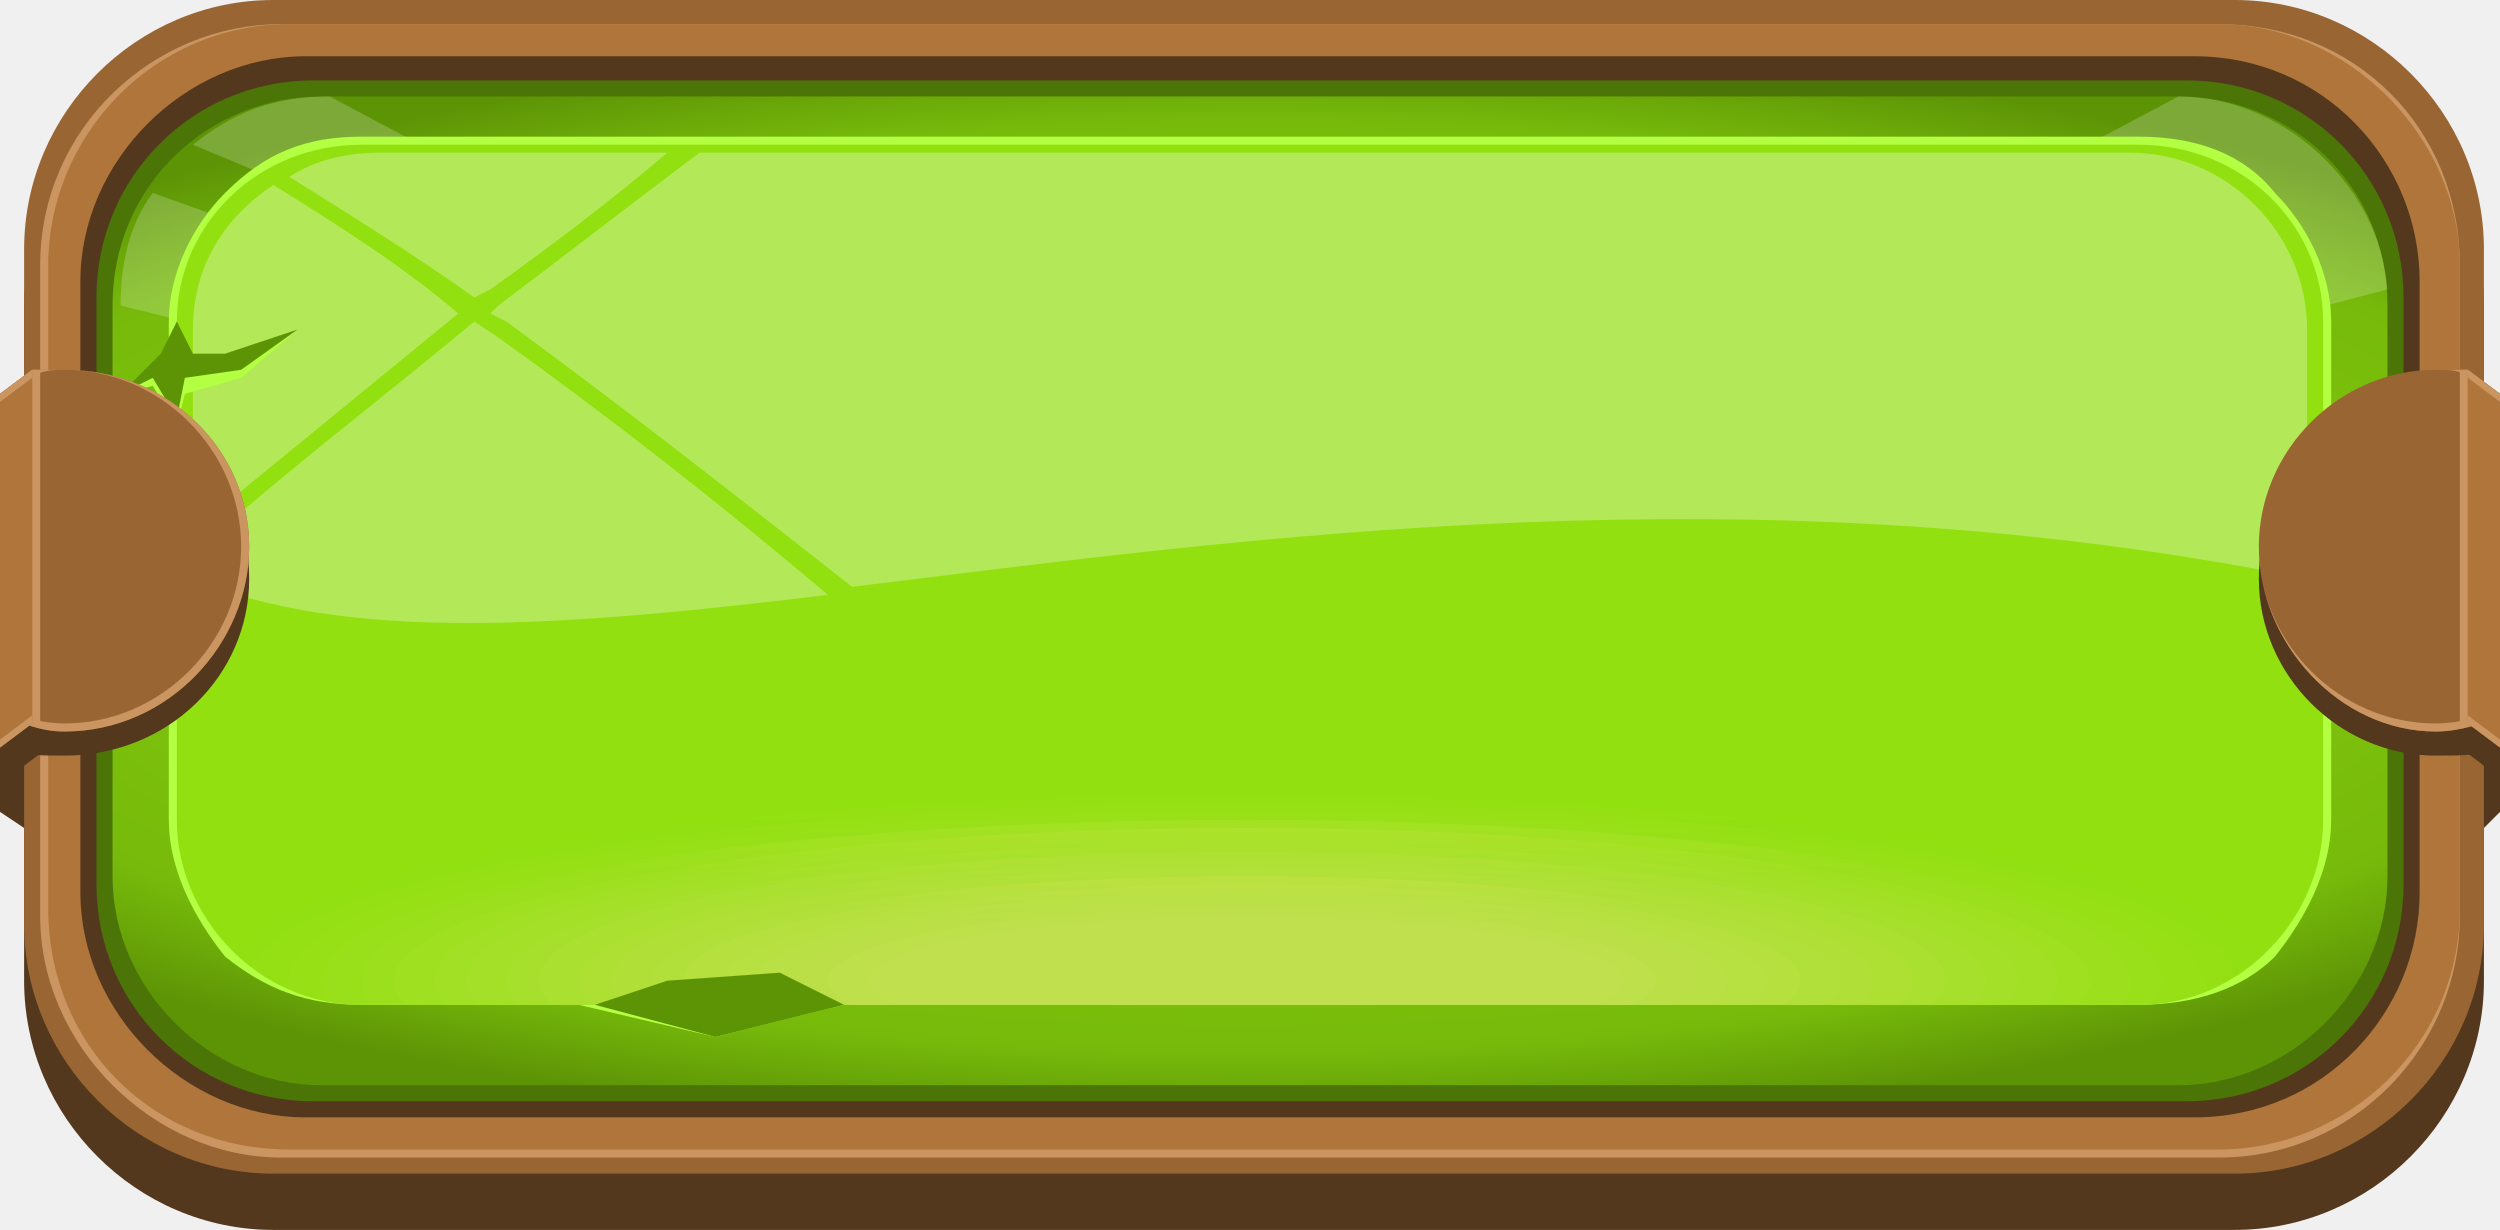
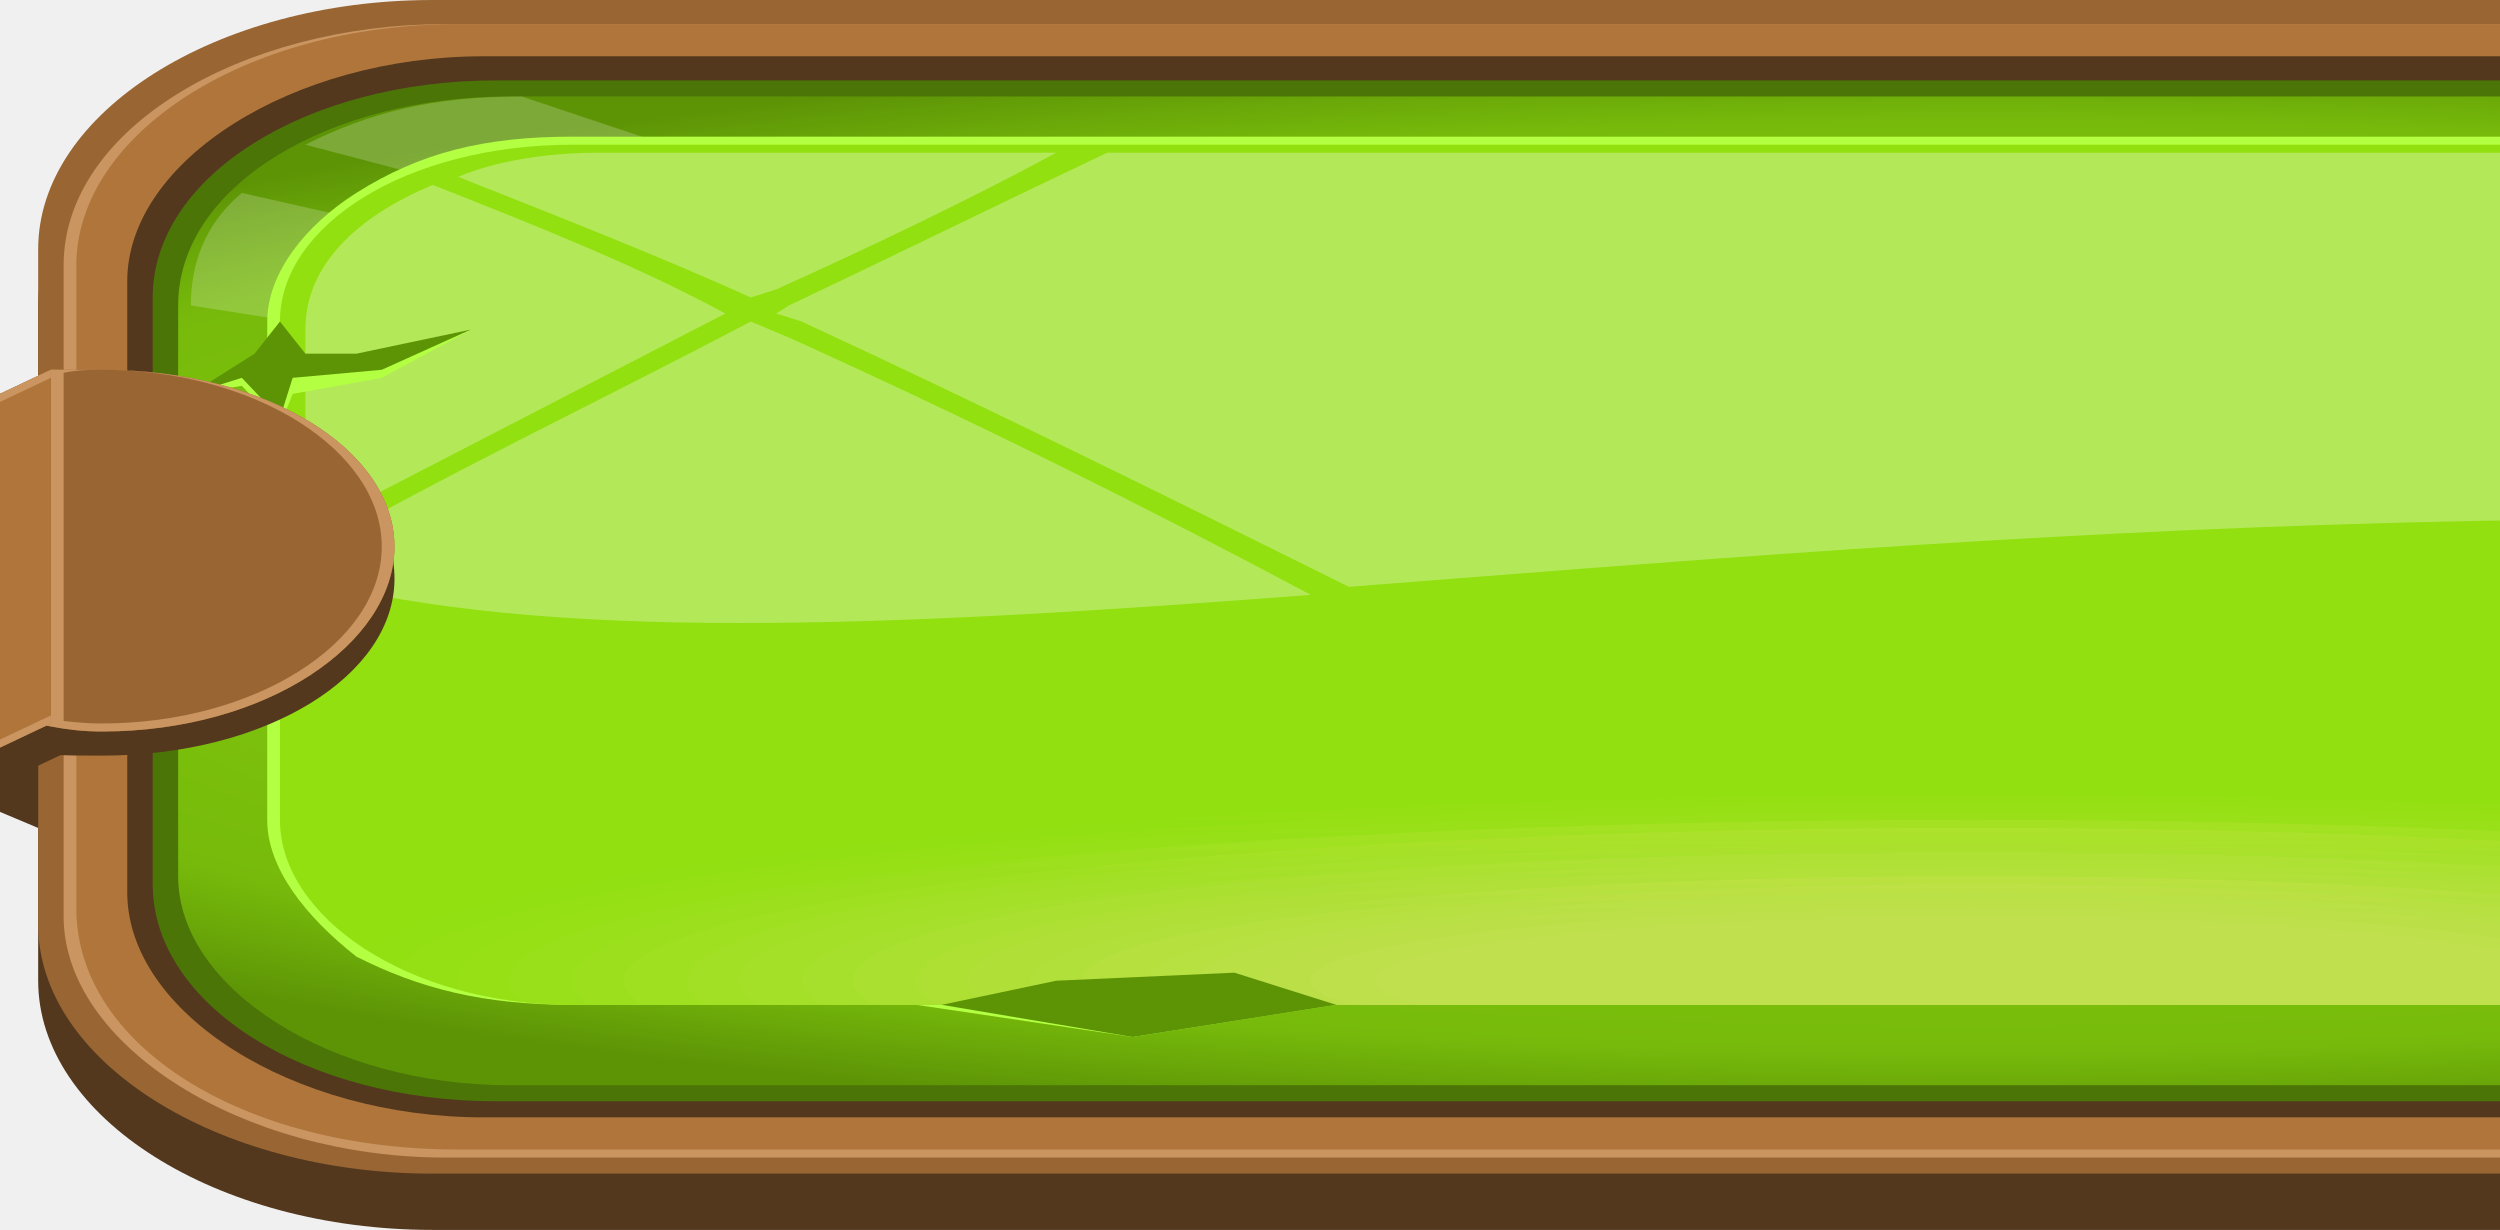
<svg xmlns="http://www.w3.org/2000/svg" xmlns:xlink="http://www.w3.org/1999/xlink" width="87.771mm" height="43.18mm" viewBox="0 0 311 153" id="svg42144" version="1.1">
  <defs id="defs42146">
    <radialGradient xlink:href="#id413" id="radialGradient39673" gradientUnits="userSpaceOnUse" gradientTransform="matrix(6.83717e-5,0.480234,-1.43798,0.00237391,625,2)" cx="367.621" cy="179.214" fx="367.621" fy="179.214" r="141.59" />
    <radialGradient id="id413" gradientUnits="userSpaceOnUse" gradientTransform="matrix(6.83717e-5,0.480234,-1.43798,0.00237391,875,175)" cx="367.621" cy="352.63" r="141.59" fx="367.621" fy="352.63">
      <stop offset="0" style="stop-opacity:1; stop-color:#92E010" id="stop886" />
      <stop offset="0.851" style="stop-opacity:1; stop-color:#77BA0B" id="stop888" />
      <stop offset="1" style="stop-opacity:1; stop-color:#5D9406" id="stop890" />
    </radialGradient>
    <radialGradient xlink:href="#id552" id="radialGradient39675" gradientUnits="userSpaceOnUse" gradientTransform="matrix(1,0,0,0.400721,0,210)" cx="367.622" cy="350.553" fx="367.622" fy="350.553" r="133.407" />
    <radialGradient id="id552" gradientUnits="userSpaceOnUse" gradientTransform="scale(1,0.999974)" cx="525.978" cy="524.193" r="53.46" fx="525.978" fy="524.193">
      <stop offset="0" style="stop-opacity:1; stop-color:#BEE62D" id="stop1133" />
      <stop offset="1" style="stop-opacity:1; stop-color:#92E010" id="stop1135" />
    </radialGradient>
    <clipPath id="id185-9">
      <path d="m 257,124 221,0 c 13,0 23,10 23,22 l 0,62 c 0,12 -10,23 -23,23 l -221,0 c -13,0 -23,-11 -23,-23 l 0,-62 c 0,-12 10,-22 23,-22 z" id="path564-4" />
    </clipPath>
    <linearGradient xlink:href="#id629" id="linearGradient39677" gradientUnits="userSpaceOnUse" x1="371.277" y1="210.145" x2="371.277" y2="177.825" />
    <linearGradient id="id629" gradientUnits="userSpaceOnUse" x1="136.588" y1="1781.73" x2="136.588" y2="1749.41">
      <stop offset="0" style="stop-opacity:1; stop-color:#92E010" id="stop1262" />
      <stop offset="1" style="stop-opacity:1; stop-color:#BEE62D" id="stop1264" />
    </linearGradient>
    <linearGradient xlink:href="#id745" id="linearGradient39679" gradientUnits="userSpaceOnUse" x1="371.132" y1="210.709" x2="371.132" y2="179.416" />
    <linearGradient id="id745" gradientUnits="userSpaceOnUse" x1="136.525" y1="2294.75" x2="136.525" y2="2263.46">
      <stop offset="0" style="stop-opacity:1; stop-color:#94E013" id="stop1446" />
      <stop offset="1" style="stop-opacity:1; stop-color:#BEE62F" id="stop1448" />
    </linearGradient>
    <linearGradient xlink:href="#id894" id="linearGradient39681" gradientUnits="userSpaceOnUse" x1="370.988" y1="211.274" x2="370.988" y2="181.011" />
    <linearGradient id="id894" gradientUnits="userSpaceOnUse" x1="136.461" y1="4192.18" x2="136.461" y2="4161.92">
      <stop offset="0" style="stop-opacity:1; stop-color:#96E016" id="stop1667" />
      <stop offset="1" style="stop-opacity:1; stop-color:#BEE530" id="stop1669" />
    </linearGradient>
    <linearGradient xlink:href="#id1075" id="linearGradient39683" gradientUnits="userSpaceOnUse" x1="370.843" y1="211.838" x2="370.843" y2="182.602" />
    <linearGradient id="id1075" gradientUnits="userSpaceOnUse" x1="136.397" y1="4361.54" x2="136.397" y2="4332.31">
      <stop offset="0" style="stop-opacity:1; stop-color:#99E019" id="stop1916" />
      <stop offset="1" style="stop-opacity:1; stop-color:#BEE532" id="stop1918" />
    </linearGradient>
    <linearGradient xlink:href="#id1223" id="linearGradient39685" gradientUnits="userSpaceOnUse" x1="370.699" y1="212.402" x2="370.699" y2="184.194" />
    <linearGradient id="id1223" gradientUnits="userSpaceOnUse" x1="136.334" y1="3502.23" x2="136.334" y2="3474.02">
      <stop offset="0" style="stop-opacity:1; stop-color:#9BE01C" id="stop2124" />
      <stop offset="1" style="stop-opacity:1; stop-color:#BEE533" id="stop2126" />
    </linearGradient>
    <linearGradient xlink:href="#id1385" id="linearGradient39687" gradientUnits="userSpaceOnUse" x1="370.554" y1="212.967" x2="370.554" y2="185.786" />
    <linearGradient id="id1385" gradientUnits="userSpaceOnUse" x1="136.27" y1="3849.35" x2="136.27" y2="3822.17">
      <stop offset="0" style="stop-opacity:1; stop-color:#9DE01F" id="stop2350" />
      <stop offset="1" style="stop-opacity:1; stop-color:#BEE535" id="stop2352" />
    </linearGradient>
    <linearGradient xlink:href="#id1594" id="linearGradient39689" gradientUnits="userSpaceOnUse" x1="154.714" y1="511.61" x2="154.714" y2="497.681" gradientTransform="scale(2.392697,0.4179384)" />
    <linearGradient id="id1594" gradientUnits="userSpaceOnUse" x1="136.206" y1="4363.24" x2="136.206" y2="4337.09">
      <stop offset="0" style="stop-opacity:1; stop-color:#9FE022" id="stop2639" />
      <stop offset="1" style="stop-opacity:1; stop-color:#BFE436" id="stop2641" />
    </linearGradient>
    <linearGradient xlink:href="#id1748" id="linearGradient39691" gradientUnits="userSpaceOnUse" x1="370.265" y1="214.096" x2="370.265" y2="188.972" />
    <linearGradient id="id1748" gradientUnits="userSpaceOnUse" x1="136.143" y1="3670.57" x2="136.143" y2="3645.45">
      <stop offset="0" style="stop-opacity:1; stop-color:#A1E025" id="stop2849" />
      <stop offset="1" style="stop-opacity:1; stop-color:#BFE438" id="stop2851" />
    </linearGradient>
    <linearGradient xlink:href="#id1932" id="linearGradient39693" gradientUnits="userSpaceOnUse" x1="156.974" y1="505.52" x2="156.974" y2="492.488" gradientTransform="scale(2.356402,0.4243758)" />
    <linearGradient id="id1932" gradientUnits="userSpaceOnUse" x1="136.079" y1="3851.04" x2="136.079" y2="3826.95">
      <stop offset="0" style="stop-opacity:1; stop-color:#A4E028" id="stop3101" />
      <stop offset="1" style="stop-opacity:1; stop-color:#BFE43A" id="stop3103" />
    </linearGradient>
    <linearGradient xlink:href="#id2112" id="linearGradient39695" gradientUnits="userSpaceOnUse" x1="369.976" y1="215.225" x2="369.976" y2="192.157" />
    <linearGradient id="id2112" gradientUnits="userSpaceOnUse" x1="136.015" y1="4364.93" x2="136.015" y2="4341.86">
      <stop offset="0" style="stop-opacity:1; stop-color:#A6E02B" id="stop3345" />
      <stop offset="1" style="stop-opacity:1; stop-color:#BFE33B" id="stop3347" />
    </linearGradient>
    <linearGradient xlink:href="#id2318" id="linearGradient39697" gradientUnits="userSpaceOnUse" x1="369.831" y1="215.789" x2="369.831" y2="193.749" />
    <linearGradient id="id2318" gradientUnits="userSpaceOnUse" x1="369.831" y1="389.205" x2="369.831" y2="367.165">
      <stop offset="0" style="stop-opacity:1; stop-color:#A8E02E" id="stop3627" />
      <stop offset="1" style="stop-opacity:1; stop-color:#BFE33D" id="stop3629" />
    </linearGradient>
    <linearGradient xlink:href="#id2504" id="linearGradient39699" gradientUnits="userSpaceOnUse" x1="369.687" y1="216.354" x2="369.687" y2="195.341" />
    <linearGradient id="id2504" gradientUnits="userSpaceOnUse" x1="135.888" y1="1109.95" x2="135.888" y2="1088.94">
      <stop offset="0" style="stop-opacity:1; stop-color:#AAE030" id="stop3877" />
      <stop offset="1" style="stop-opacity:1; stop-color:#BFE33E" id="stop3879" />
    </linearGradient>
    <linearGradient xlink:href="#id2661" id="linearGradient39701" gradientUnits="userSpaceOnUse" x1="369.542" y1="216.918" x2="369.542" y2="196.933" />
    <linearGradient id="id2661" gradientUnits="userSpaceOnUse" x1="135.824" y1="3334.89" x2="135.824" y2="3314.9">
      <stop offset="0" style="stop-opacity:1; stop-color:#ACE033" id="stop4102" />
      <stop offset="1" style="stop-opacity:1; stop-color:#BFE340" id="stop4104" />
    </linearGradient>
    <linearGradient xlink:href="#id2842" id="linearGradient39703" gradientUnits="userSpaceOnUse" x1="369.398" y1="217.483" x2="369.398" y2="198.527" />
    <linearGradient id="id2842" gradientUnits="userSpaceOnUse" x1="369.398" y1="390.899" x2="369.398" y2="371.943">
      <stop offset="0" style="stop-opacity:1; stop-color:#AEE036" id="stop4343" />
      <stop offset="1" style="stop-opacity:1; stop-color:#BFE241" id="stop4345" />
    </linearGradient>
    <linearGradient xlink:href="#id3032" id="linearGradient39705" gradientUnits="userSpaceOnUse" x1="369.253" y1="218.047" x2="369.253" y2="200.119" />
    <linearGradient id="id3032" gradientUnits="userSpaceOnUse" x1="369.253" y1="218.047" x2="369.253" y2="200.119">
      <stop offset="0" style="stop-opacity:1; stop-color:#B1E039" id="stop4609" />
      <stop offset="1" style="stop-opacity:1; stop-color:#BFE243" id="stop4611" />
    </linearGradient>
    <linearGradient xlink:href="#id3210" id="linearGradient39707" gradientUnits="userSpaceOnUse" x1="154.821" y1="521.986" x2="154.821" y2="512.959" gradientTransform="scale(2.385856,0.4191368)" />
    <linearGradient id="id3210" gradientUnits="objectBoundingBox" x1="0.516" y1="0.146" x2="0.516" y2="0">
      <stop offset="0" style="stop-opacity:1; stop-color:#B3E03C" id="stop4839" />
      <stop offset="1" style="stop-opacity:1; stop-color:#BFE245" id="stop4841" />
    </linearGradient>
    <linearGradient xlink:href="#id3395" id="linearGradient39709" gradientUnits="userSpaceOnUse" x1="368.964" y1="219.177" x2="368.964" y2="203.305" />
    <linearGradient id="id3395" gradientUnits="userSpaceOnUse" x1="135.57" y1="1281.5" x2="135.57" y2="1265.63">
      <stop offset="0" style="stop-opacity:1; stop-color:#B5E03F" id="stop5092" />
      <stop offset="1" style="stop-opacity:1; stop-color:#C0E146" id="stop5094" />
    </linearGradient>
    <linearGradient xlink:href="#id3579" id="linearGradient39711" gradientUnits="userSpaceOnUse" x1="155.248" y1="521.482" x2="155.248" y2="513.525" gradientTransform="scale(2.37743,0.4206222)" />
    <linearGradient id="id3579" gradientUnits="objectBoundingBox" x1="0.516" y1="0.146" x2="0.516" y2="0">
      <stop offset="0" style="stop-opacity:1; stop-color:#B7E042" id="stop5336" />
      <stop offset="1" style="stop-opacity:1; stop-color:#C0E148" id="stop5338" />
    </linearGradient>
    <linearGradient xlink:href="#id3778" id="linearGradient39713" gradientUnits="userSpaceOnUse" x1="368.675" y1="220.305" x2="368.675" y2="206.488" />
    <linearGradient id="id3778" gradientUnits="userSpaceOnUse" x1="368.675" y1="393.721" x2="368.675" y2="379.904">
      <stop offset="0" style="stop-opacity:1; stop-color:#B9E045" id="stop5623" />
      <stop offset="1" style="stop-opacity:1; stop-color:#C0E149" id="stop5625" />
    </linearGradient>
    <linearGradient xlink:href="#id3938" id="linearGradient39715" gradientUnits="userSpaceOnUse" x1="368.53" y1="220.87" x2="368.53" y2="208.08" />
    <linearGradient id="id3938" gradientUnits="userSpaceOnUse" x1="368.53" y1="220.87" x2="368.53" y2="208.08">
      <stop offset="0" style="stop-opacity:1; stop-color:#BCE048" id="stop5831" />
      <stop offset="1" style="stop-opacity:1; stop-color:#C0E14B" id="stop5833" />
    </linearGradient>
    <linearGradient xlink:href="#id4130" id="linearGradient39717" gradientUnits="userSpaceOnUse" x1="368.386" y1="221.435" x2="368.386" y2="209.674" />
    <linearGradient id="id4130" gradientUnits="userSpaceOnUse" x1="135.315" y1="941.093" x2="135.315" y2="929.332">
      <stop offset="0" style="stop-opacity:1; stop-color:#BEE04B" id="stop6087" />
      <stop offset="1" style="stop-opacity:1; stop-color:#C0E04C" id="stop6089" />
    </linearGradient>
  </defs>
  <g id="layer1" transform="translate(-35.92857,-144.4336)">
-     <g transform="translate(-176.0714,38.43363)" style="clip-rule:evenodd;fill-rule:evenodd;image-rendering:optimizeQuality;shape-rendering:geometricPrecision;text-rendering:geometricPrecision" id="_894918192-6">
+     <g transform="matrix(1.58303,0,0,1,-299.6738,38.43363)" style="clip-rule:evenodd;fill-rule:evenodd;image-rendering:optimizeQuality;shape-rendering:geometricPrecision;text-rendering:geometricPrecision" id="_894918192-6">
      <g id="g34602-4">
        <path class="fil0" d="m 246,113 244,0 c 17,0 31,14 31,31 l 0,84 c 0,17 -14,31 -31,31 l -244,0 c -17,0 -31,-14 -31,-31 l 0,-84 c 0,-17 14,-31 31,-31 z" id="path34604-9" style="fill:#53381d" />
        <path class="fil1" d="m 246,106 244,0 c 17,0 31,14 31,31 l 0,84 c 0,17 -14,31 -31,31 l -244,0 c -17,0 -31,-14 -31,-31 l 0,-84 c 0,-17 14,-31 31,-31 z" id="path34606-4" style="fill:#996633" />
        <path class="fil2" d="m 247,109 241,0 c 17,0 30,13 30,30 l 0,81 c 0,16 -13,30 -30,30 l -241,0 c -16,0 -30,-14 -30,-30 l 0,-81 c 0,-17 14,-30 30,-30 z" id="path34608-9" style="fill:#ca9560" />
        <path class="fil3" d="m 248,109 240,0 c 16,0 30,14 30,30 l 0,80 c 0,17 -14,30 -30,30 l -240,0 c -17,0 -30,-13 -30,-30 l 0,-80 c 0,-16 13,-30 30,-30 z" id="path34610-5" style="fill:#af753b" />
        <path class="fil0" d="m 250,113 235,0 c 16,0 28,13 28,28 l 0,76 c 0,15 -12,28 -28,28 l -235,0 c -15,0 -28,-13 -28,-28 l 0,-76 c 0,-15 13,-28 28,-28 z" id="path34612-6" style="fill:#53381d" />
      </g>
      <path class="fil4" d="m 251,116 233,0 c 15,0 27,12 27,27 l 0,73 c 0,15 -12,27 -27,27 l -233,0 c -15,0 -27,-12 -27,-27 l 0,-73 c 0,-15 12,-27 27,-27 z" id="path34614-1" style="fill:#4b7507" />
      <path class="fil4275" d="m 252,118 231,0 c 14,0 26,11 26,26 l 0,71 c 0,14 -12,26 -26,26 l -231,0 c -14,0 -26,-12 -26,-26 l 0,-71 c 0,-15 12,-26 26,-26 z" id="path34616-1" style="fill:url(#radialGradient39673)" />
-       <polygon class="fil6" points="295,229 284,231 301,235 317,231 309,227 " id="polygon34618-1" style="fill:#b3ff41" />
+       <polygon class="fil6" points="284,231 301,235 317,231 309,227 295,229 " id="polygon34618-1" style="fill:#b3ff41" />
      <path class="fil7" d="m 483,118 c 13,0 25,11 26,24 L 368,179 231,130 c -3,4 -4,9 -4,14 l 141,35 -132,-55 c 5,-4 10,-6 17,-6 l 115,61 115,-61 z" id="path34620-7" style="fill:#ffffff;fill-opacity:0.2" />
      <path class="fil8" d="m 257,123 221,0 c 7,0 13,2 17,7 4,4 7,10 7,16 l 0,62 c 0,6 -3,12 -7,17 -4,4 -10,6 -17,6 l -221,0 c -7,0 -12,-2 -17,-6 -4,-5 -7,-11 -7,-17 l 0,-62 c 0,-6 3,-12 7,-16 5,-5 10,-7 17,-7 z m 221,2 -221,0 c -6,0 -12,2 -15,6 -4,4 -7,9 -7,15 l 0,62 c 0,6 3,11 7,15 3,4 9,7 15,7 l 221,0 c 6,0 12,-3 16,-7 4,-4 6,-9 6,-15 l 0,-62 c 0,-6 -2,-11 -6,-15 -4,-4 -10,-6 -16,-6 z" id="path34622-5" style="fill:#b3ff41;fill-rule:nonzero" />
      <path class="fil4154" d="m 257,124 221,0 c 13,0 23,10 23,22 l 0,62 c 0,12 -10,23 -23,23 l -221,0 c -13,0 -23,-11 -23,-23 l 0,-62 c 0,-12 10,-22 23,-22 z" id="path34624-6" style="fill:url(#radialGradient39675)" />
      <g id="g34626-7" clip-path="url(#id185-9)">
        <g id="g34628-1">
          <path id="path34630-2" class="fil4276" d="m 367,203 c 78,0 141,11 141,25 0,14 -63,25 -141,25 -78,0 -142,-11 -142,-25 0,-14 64,-25 142,-25 z" style="fill:url(#linearGradient39677);fill-opacity:0" />
          <g id="g34632-1">
            <path class="fil4277" d="m 367,204 c 75,0 136,11 136,24 0,13 -61,24 -136,24 -76,0 -137,-11 -137,-24 0,-13 61,-24 137,-24 z" id="path34634-6" style="fill:url(#linearGradient39679);fill-opacity:0.047" />
            <path class="fil4278" d="m 367,204 c 73,0 132,11 132,24 0,13 -59,23 -132,23 -73,0 -133,-10 -133,-23 0,-13 60,-24 133,-24 z" id="path34636-9" style="fill:url(#linearGradient39681);fill-opacity:0.094" />
            <path class="fil4279" d="m 367,205 c 70,0 128,10 128,23 0,12 -58,23 -128,23 -71,0 -128,-11 -128,-23 0,-13 57,-23 128,-23 z" id="path34638-2" style="fill:url(#linearGradient39683);fill-opacity:0.141" />
            <path class="fil4280" d="m 367,206 c 68,0 123,10 123,22 0,12 -55,22 -123,22 -68,0 -124,-10 -124,-22 0,-12 56,-22 124,-22 z" id="path34640-9" style="fill:url(#linearGradient39685);fill-opacity:0.192" />
            <path class="fil4281" d="m 367,207 c 65,0 119,9 119,21 0,12 -54,21 -119,21 -66,0 -119,-9 -119,-21 0,-12 53,-21 119,-21 z" id="path34642-6" style="fill:url(#linearGradient39687);fill-opacity:0.239" />
            <path class="fil4161" d="m 367,208 c 63,0 114,9 114,20 0,11 -51,20 -114,20 -63,0 -115,-9 -115,-20 0,-11 52,-20 115,-20 z" id="path34644-2" style="fill:url(#linearGradient39689);fill-opacity:0.286" />
            <path class="fil4282" d="m 367,208 c 60,0 110,9 110,20 0,11 -50,19 -110,19 -61,0 -110,-8 -110,-19 0,-11 49,-20 110,-20 z" id="path34646-2" style="fill:url(#linearGradient39691);fill-opacity:0.333" />
            <path class="fil4163" d="m 367,209 c 58,0 105,9 105,19 0,10 -47,19 -105,19 -58,0 -106,-9 -106,-19 0,-10 48,-19 106,-19 z" id="path34648-3" style="fill:url(#linearGradient39693);fill-opacity:0.38" />
            <path class="fil4283" d="m 367,210 c 55,0 101,8 101,18 0,10 -46,18 -101,18 -56,0 -101,-8 -101,-18 0,-10 45,-18 101,-18 z" id="path34650-8" style="fill:url(#linearGradient39695);fill-opacity:0.427" />
            <path class="fil4284" d="m 367,211 c 53,0 96,7 96,17 0,9 -43,17 -96,17 -53,0 -97,-8 -97,-17 0,-10 44,-17 97,-17 z" id="path34652-3" style="fill:url(#linearGradient39697);fill-opacity:0.475" />
            <path class="fil4285" d="m 367,212 c 50,0 92,7 92,16 0,9 -42,16 -92,16 -51,0 -92,-7 -92,-16 0,-9 41,-16 92,-16 z" id="path34654-4" style="fill:url(#linearGradient39699);fill-opacity:0.525" />
            <path class="fil4286" d="m 367,212 c 48,0 87,7 87,16 0,8 -39,15 -87,15 -49,0 -88,-7 -88,-15 0,-9 39,-16 88,-16 z" id="path34656-4" style="fill:url(#linearGradient39701);fill-opacity:0.573" />
            <path class="fil4287" d="m 367,213 c 45,0 83,7 83,15 0,8 -38,15 -83,15 -46,0 -83,-7 -83,-15 0,-8 37,-15 83,-15 z" id="path34658-3" style="fill:url(#linearGradient39703);fill-opacity:0.62" />
            <path class="fil4288" d="m 367,214 c 43,0 78,6 78,14 0,8 -35,14 -78,14 -44,0 -79,-6 -79,-14 0,-8 35,-14 79,-14 z" id="path34660-4" style="fill:url(#linearGradient39705);fill-opacity:0.667" />
            <path class="fil4170" d="m 367,215 c 41,0 74,6 74,13 0,7 -33,13 -74,13 -41,0 -74,-6 -74,-13 0,-7 33,-13 74,-13 z" id="path34662-3" style="fill:url(#linearGradient39707);fill-opacity:0.714" />
            <path class="fil4289" d="m 367,216 c 38,0 69,5 69,12 0,7 -31,12 -69,12 -39,0 -70,-5 -70,-12 0,-7 31,-12 70,-12 z" id="path34664-6" style="fill:url(#linearGradient39709);fill-opacity:0.761" />
            <path class="fil4172" d="m 367,216 c 36,0 65,6 65,12 0,6 -29,11 -65,11 -36,0 -65,-5 -65,-11 0,-6 29,-12 65,-12 z" id="path34666-5" style="fill:url(#linearGradient39711);fill-opacity:0.808" />
            <path class="fil4290" d="m 367,217 c 33,0 60,5 60,11 0,6 -27,11 -60,11 -34,0 -61,-5 -61,-11 0,-6 27,-11 61,-11 z" id="path34668-6" style="fill:url(#linearGradient39713);fill-opacity:0.859" />
            <path class="fil4291" d="m 367,218 c 31,0 56,4 56,10 0,5 -25,10 -56,10 -31,0 -56,-5 -56,-10 0,-6 25,-10 56,-10 z" id="path34670-6" style="fill:url(#linearGradient39715);fill-opacity:0.906" />
            <path class="fil4292" d="m 367,219 c 28,0 51,4 51,9 0,5 -23,9 -51,9 -29,0 -52,-4 -52,-9 0,-5 23,-9 52,-9 z" id="path34672-5" style="fill:url(#linearGradient39717);fill-opacity:0.953" />
          </g>
          <ellipse class="fil31" cx="367" cy="228" rx="47" ry="8" id="ellipse34674-3" style="fill:#c0e04e" />
        </g>
      </g>
      <path class="fil32" d="m 257,124 221,0 c 13,0 23,10 23,22 l 0,62 c 0,12 -10,23 -23,23 l -221,0 c -13,0 -23,-11 -23,-23 l 0,-62 c 0,-12 10,-22 23,-22 z" id="path34676-7" style="fill:none" />
      <path class="fil4176" d="m 499,178 c -69,-14 -132,-5 -181,1 -14,-11 -28,-22 -43,-33 l -2,-1 1,-1 c 8,-6 17,-13 25,-19 l 178,0 c 12,0 22,10 22,22 l 0,31 z m -184,2 c -33,4 -60,6 -79,-2 l 0,-3 c 11,-10 23,-19 35,-29 l 3,2 c 14,10 28,21 41,32 z m -79,-8 0,-25 c 0,-8 4,-14 10,-18 8,5 16,10 23,16 -11,9 -22,18 -33,27 z m 12,-44 c 3,-2 7,-3 11,-3 l 36,0 c -7,6 -15,12 -22,17 l -2,1 c -7,-5 -15,-10 -23,-15 z" id="path34678-9" style="fill:#ffffff;fill-opacity:0.302" />
-       <polygon class="fil6" points="240,151 249,147 242,153 235,155 234,159 231,154 227,155 232,151 234,147 236,151 " id="polygon34680-0" style="fill:#b3ff41" />
-       <polygon class="fil34" points="295,228 286,231 301,235 317,231 309,227 " id="polygon34682-8" style="fill:#5d9406" />
-       <polygon class="fil34" points="240,150 249,147 242,152 235,153 234,158 231,153 227,155 232,150 234,146 236,150 " id="polygon34684-4" style="fill:#5d9406" />
+       <polygon class="fil6" points="249,147 242,153 235,155 234,159 231,154 227,155 232,151 234,147 236,151 240,151 " id="polygon34680-0" style="fill:#b3ff41" />
+       <polygon class="fil34" points="286,231 301,235 317,231 309,227 295,228 " id="polygon34682-8" style="fill:#5d9406" />
+       <polygon class="fil34" points="249,147 242,152 235,153 234,158 231,153 227,155 232,150 234,146 236,150 240,150 " id="polygon34684-4" style="fill:#5d9406" />
      <g id="g34686-9">
-         <polygon class="fil0" points="215,195 215,209 212,207 212,195 " id="polygon34688-6" style="fill:#53381d" />
+         <polygon class="fil0" points="215,209 212,207 212,195 215,195 " id="polygon34688-6" style="fill:#53381d" />
        <path class="fil0" d="m 220,155 c 13,0 23,10 23,23 0,12 -10,22 -23,22 -3,0 -5,0 -8,-1 l 0,-43 c 3,0 5,-1 8,-1 z" id="path34690-5" style="fill:#53381d" />
        <path class="fil1" d="m 220,152 c 13,0 23,10 23,22 0,12 -10,23 -23,23 -3,0 -5,-1 -8,-2 l 0,-40 4,-3 0,0 c 1,0 3,0 4,0 z" id="path34692-0" style="fill:#996633" />
        <path class="fil35" d="m 220,152 c 13,0 23,10 23,22 0,12 -10,23 -23,23 -3,0 -5,-1 -8,-2 l 0,0 c 3,0 5,1 8,1 12,0 22,-10 22,-22 0,-12 -10,-22 -22,-22 -1,0 -3,0 -4,1 l 0,0 -4,3 0,-1 4,-3 0,0 c 1,0 3,0 4,0 z" id="path34694-0" style="fill:#ca9560" />
        <path class="fil2" d="m 217,196 c 0,0 -1,0 -1,0 l 0,-44 0,0 0,0 1,0 0,44 z" id="path34696-0" style="fill:#ca9560" />
-         <polygon class="fil3" points="212,193 212,155 216,152 216,196 212,199 212,195 " id="polygon34698-0" style="fill:#af753b" />
-         <polygon class="fil0" points="214,202 218,199 215,198 " id="polygon34700-0" style="fill:#53381d" />
-         <polygon class="fil35" points="212,199 216,196 216,195 212,198 " id="polygon34702-3" style="fill:#ca9560" />
-         <polygon class="fil35" points="212,156 216,153 216,152 212,155 " id="polygon34704-5" style="fill:#ca9560" />
+         <polygon class="fil3" points="212,155 216,152 216,196 212,199 212,195 212,193 " id="polygon34698-0" style="fill:#af753b" />
+         <polygon class="fil0" points="218,199 215,198 214,202 " id="polygon34700-0" style="fill:#53381d" />
+         <polygon class="fil35" points="216,196 216,195 212,198 212,199 " id="polygon34702-3" style="fill:#ca9560" />
+         <polygon class="fil35" points="216,153 216,152 212,155 212,156 " id="polygon34704-5" style="fill:#ca9560" />
      </g>
      <g id="g34706-6">
-         <polygon class="fil0" points="521,195 521,209 523,207 523,195 " id="polygon34708-8" style="fill:#53381d" />
+         <polygon class="fil0" points="521,209 523,207 523,195 521,195 " id="polygon34708-8" style="fill:#53381d" />
        <path class="fil0" d="m 515,155 c -12,0 -22,10 -22,23 0,12 10,22 22,22 3,0 6,0 8,-1 l 0,-43 c -2,0 -5,-1 -8,-1 z" id="path34710-5" style="fill:#53381d" />
        <path class="fil1" d="m 515,152 c -12,0 -22,10 -22,22 0,12 10,23 22,23 3,0 6,-1 8,-2 l 0,-40 -4,-3 0,0 c -1,0 -2,0 -4,0 z" id="path34712-3" style="fill:#996633" />
        <path class="fil35" d="m 515,152 c -12,0 -22,10 -22,22 0,12 10,23 22,23 3,0 6,-1 8,-2 l 0,0 c -2,0 -5,1 -8,1 -12,0 -22,-10 -22,-22 0,-12 10,-22 22,-22 2,0 3,0 4,1 l 0,0 4,3 0,-1 -4,-3 0,0 c -1,0 -2,0 -4,0 z" id="path34714-2" style="fill:#ca9560" />
        <path class="fil2" d="m 518,196 c 1,0 1,0 1,0 l 0,-44 0,0 0,0 -1,0 0,44 z" id="path34716-7" style="fill:#ca9560" />
-         <polygon class="fil3" points="523,193 523,155 519,152 519,196 523,199 523,195 " id="polygon34718-3" style="fill:#af753b" />
-         <polygon class="fil0" points="522,202 518,199 521,198 " id="polygon34720-3" style="fill:#53381d" />
-         <polygon class="fil35" points="523,199 519,196 519,195 523,198 " id="polygon34722-7" style="fill:#ca9560" />
-         <polygon class="fil35" points="523,156 519,153 519,152 523,155 " id="polygon34724-4" style="fill:#ca9560" />
+         <polygon class="fil3" points="523,155 519,152 519,196 523,199 523,195 523,193 " id="polygon34718-3" style="fill:#af753b" />
+         <polygon class="fil0" points="518,199 521,198 522,202 " id="polygon34720-3" style="fill:#53381d" />
+         <polygon class="fil35" points="519,196 519,195 523,198 523,199 " id="polygon34722-7" style="fill:#ca9560" />
+         <polygon class="fil35" points="519,153 519,152 523,155 523,156 " id="polygon34724-4" style="fill:#ca9560" />
      </g>
    </g>
  </g>
</svg>
